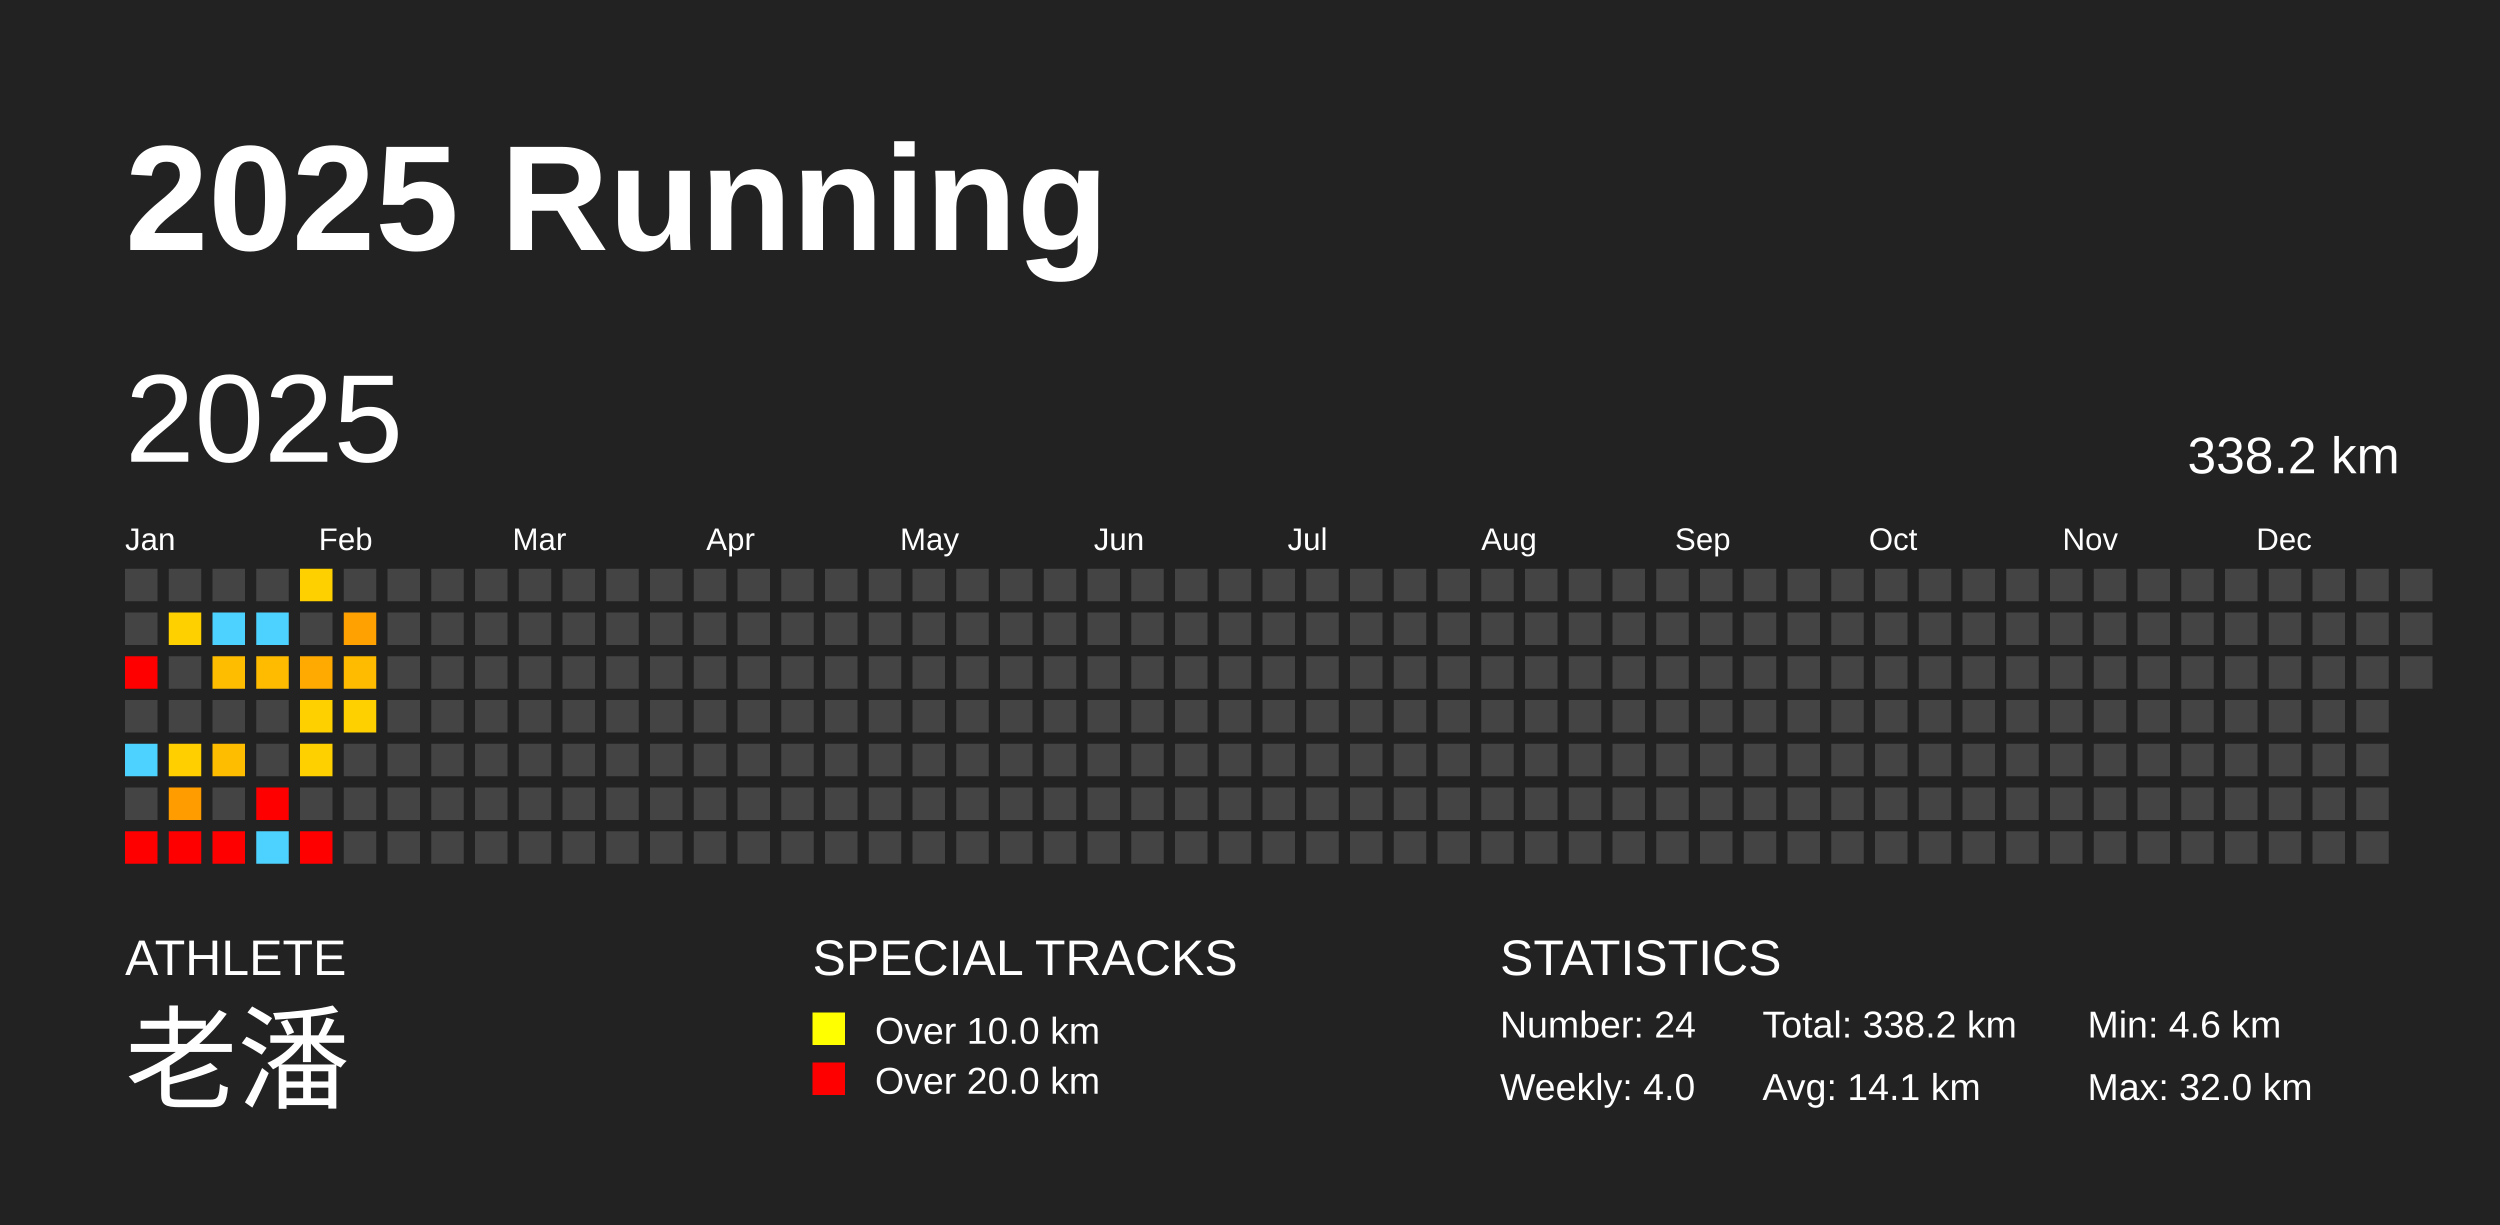
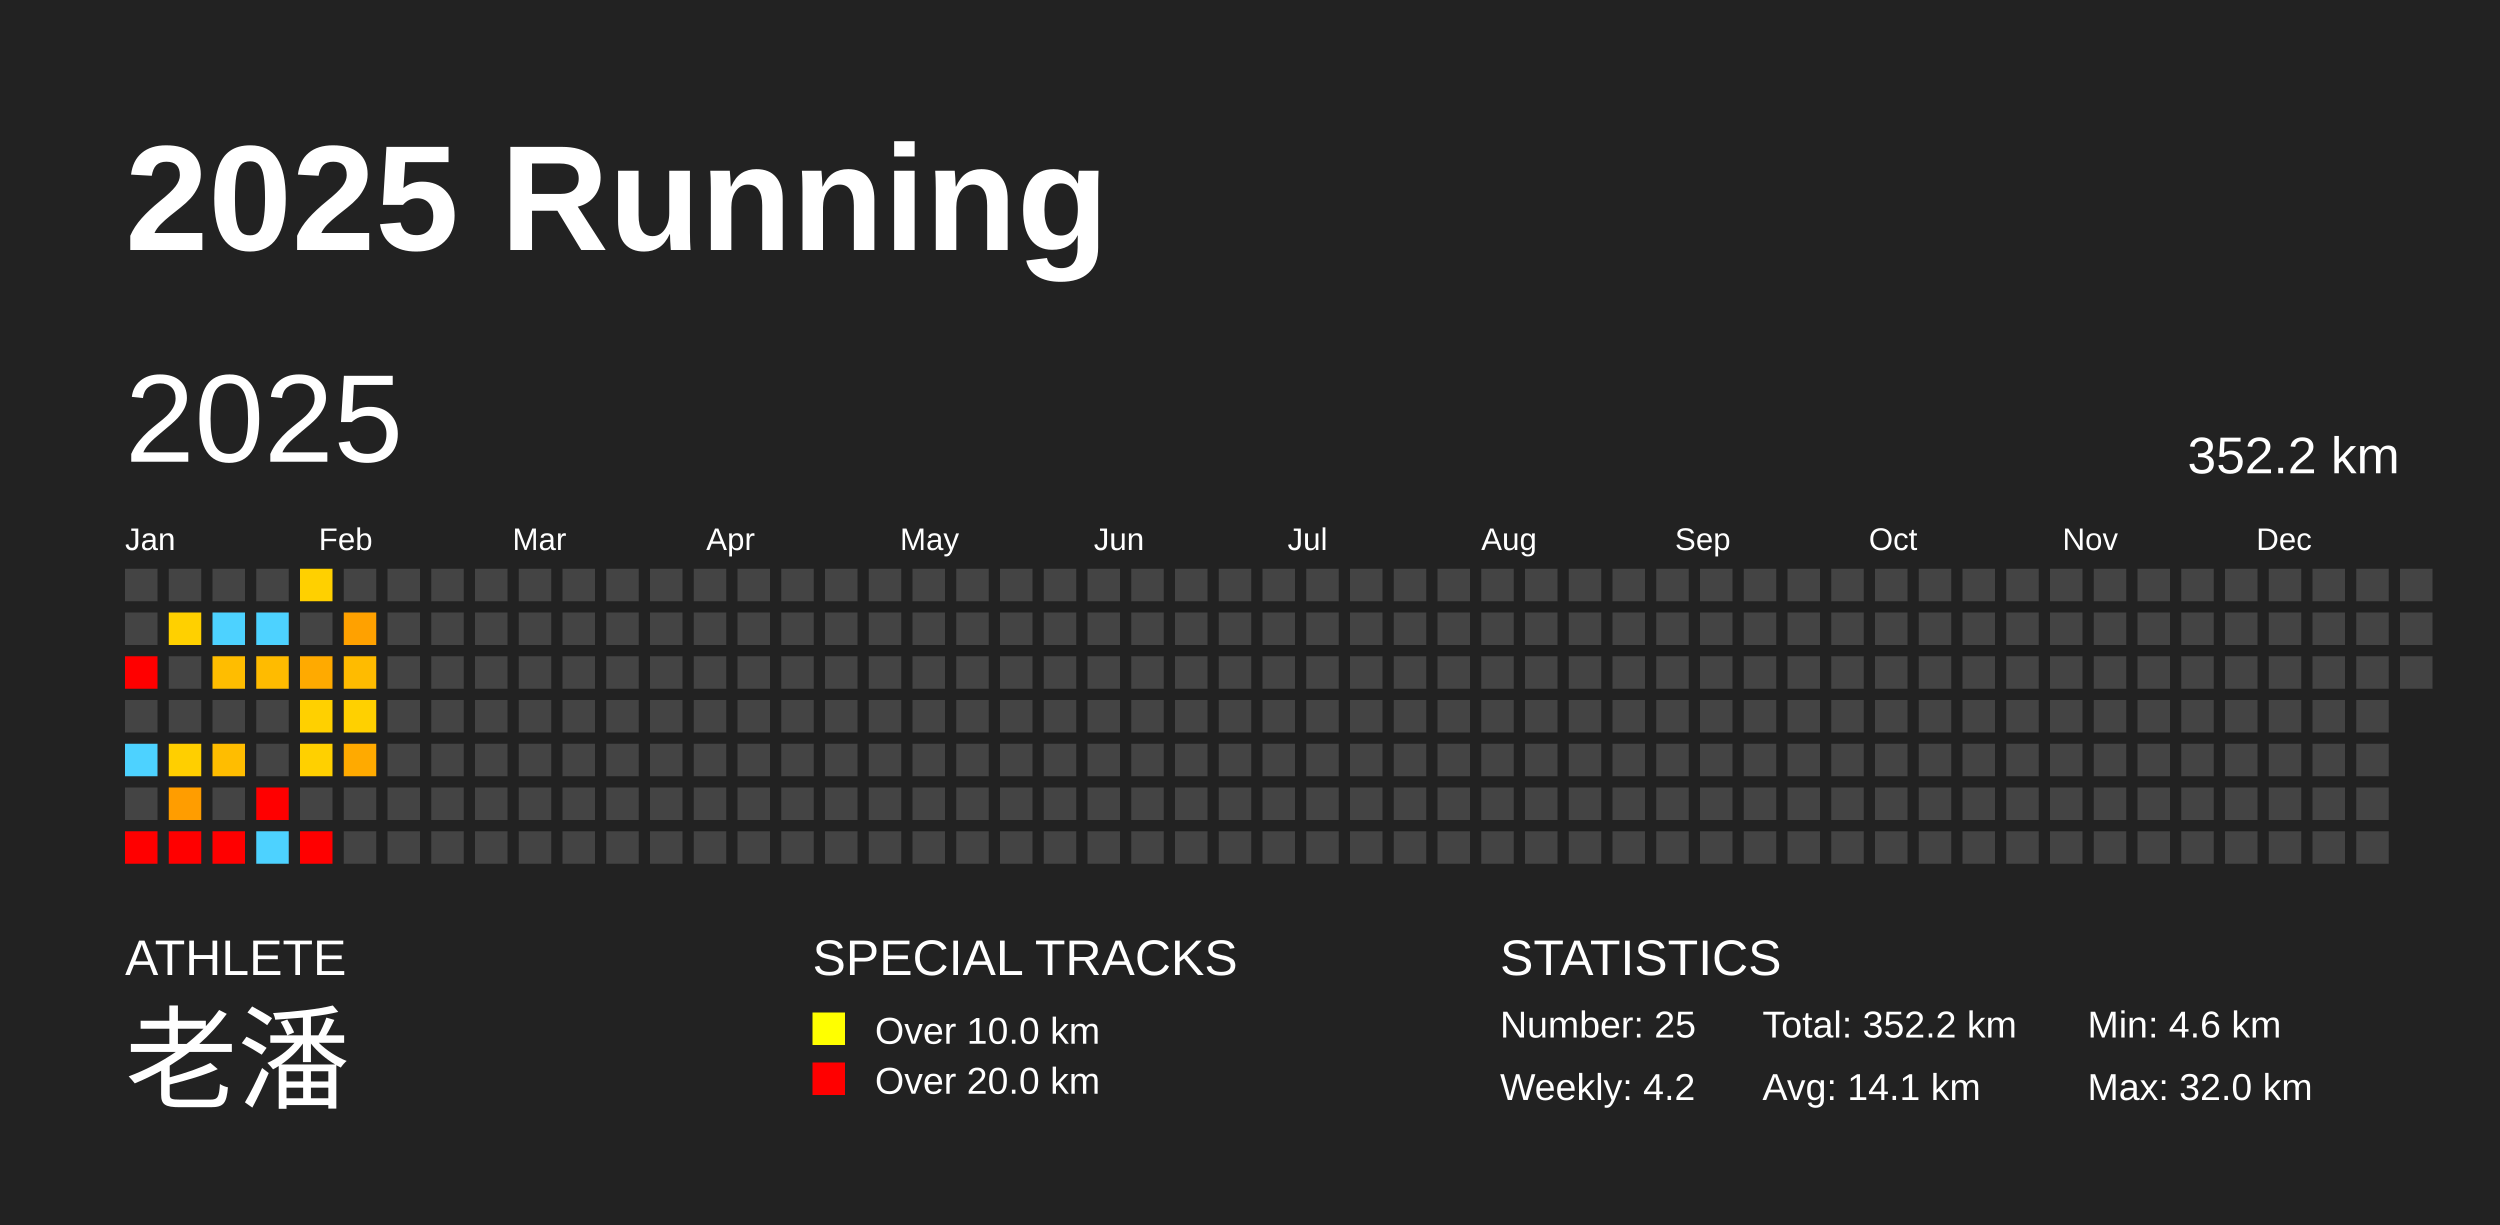
<svg xmlns="http://www.w3.org/2000/svg" baseProfile="full" height="98mm" version="1.1" viewBox="0,0,200,98" width="200mm">
  <defs />
  <rect fill="#222222" height="98" width="200" x="0" y="0" />
  <text fill="#FFFFFF" style="font-size:12px; font-family:Arial; font-weight:bold;" x="10" y="20">2025 Running</text>
  <text fill="#FFFFFF" style="font-size:4px; font-family:Arial" x="10" y="78">ATHLETE</text>
  <text fill="#FFFFFF" style="font-size:9px; font-family:Arial" x="10" y="88">老潘</text>
  <text fill="#FFFFFF" style="font-size:4px; font-family:Arial" x="65" y="78">SPECIAL TRACKS</text>
  <rect fill="yellow" height="2.6" width="2.6" x="65" y="81" />
  <text fill="#FFFFFF" style="font-size:3px; font-family:Arial" x="70" y="83.5">Over 10.0 km</text>
  <rect fill="red" height="2.6" width="2.6" x="65" y="85" />
  <text fill="#FFFFFF" style="font-size:3px; font-family:Arial" x="70" y="87.5">Over 20.0 km</text>
  <text fill="#FFFFFF" style="font-size:4px; font-family:Arial" x="120" y="78">STATISTICS</text>
-   <text fill="#FFFFFF" style="font-size:3px; font-family:Arial" x="120" y="83">Number: 24</text>
-   <text fill="#FFFFFF" style="font-size:3px; font-family:Arial" x="120" y="88">Weekly: 4.0</text>
-   <text fill="#FFFFFF" style="font-size:3px; font-family:Arial" x="141" y="83">Total: 338.2 km</text>
+   <text fill="#FFFFFF" style="font-size:3px; font-family:Arial" x="120" y="83">Number: 25</text>
+   <text fill="#FFFFFF" style="font-size:3px; font-family:Arial" x="120" y="88">Weekly: 4.2</text>
+   <text fill="#FFFFFF" style="font-size:3px; font-family:Arial" x="141" y="83">Total: 352.2 km</text>
  <text fill="#FFFFFF" style="font-size:3px; font-family:Arial" x="141" y="88">Avg: 14.1 km</text>
  <text fill="#FFFFFF" style="font-size:3px; font-family:Arial" x="167" y="83">Min: 4.6 km</text>
  <text fill="#FFFFFF" style="font-size:3px; font-family:Arial" x="167" y="88">Max: 32.0 km</text>
  <text dominant-baseline="hanging" fill="#FFFFFF" style="font-size:10.0px; font-family:Arial;" x="10" y="30">2025</text>
-   <text dominant-baseline="hanging" fill="#FFFFFF" style="font-size:4.125px; font-family:Arial;" x="175" y="35">338.2 km</text>
+   <text dominant-baseline="hanging" fill="#FFFFFF" style="font-size:4.125px; font-family:Arial;" x="175" y="35">352.2 km</text>
  <text fill="#FFFFFF" style="font-size:2.5px; font-family:Arial" x="10.0" y="44">Jan</text>
  <text fill="#FFFFFF" style="font-size:2.5px; font-family:Arial" x="25.5" y="44">Feb</text>
  <text fill="#FFFFFF" style="font-size:2.5px; font-family:Arial" x="41.0" y="44">Mar</text>
  <text fill="#FFFFFF" style="font-size:2.5px; font-family:Arial" x="56.5" y="44">Apr</text>
  <text fill="#FFFFFF" style="font-size:2.5px; font-family:Arial" x="72.0" y="44">May</text>
  <text fill="#FFFFFF" style="font-size:2.5px; font-family:Arial" x="87.5" y="44">Jun</text>
  <text fill="#FFFFFF" style="font-size:2.5px; font-family:Arial" x="103.0" y="44">Jul</text>
  <text fill="#FFFFFF" style="font-size:2.5px; font-family:Arial" x="118.5" y="44">Aug</text>
  <text fill="#FFFFFF" style="font-size:2.5px; font-family:Arial" x="134.0" y="44">Sep</text>
  <text fill="#FFFFFF" style="font-size:2.5px; font-family:Arial" x="149.5" y="44">Oct</text>
  <text fill="#FFFFFF" style="font-size:2.5px; font-family:Arial" x="165.0" y="44">Nov</text>
  <text fill="#FFFFFF" style="font-size:2.5px; font-family:Arial" x="180.5" y="44">Dec</text>
  <rect fill="#444444" height="2.6" width="2.6" x="10.0" y="45.5" />
  <rect fill="#444444" height="2.6" width="2.6" x="10.0" y="49.0" />
  <rect fill="red" height="2.6" width="2.6" x="10.0" y="52.5" />
  <rect fill="#444444" height="2.6" width="2.6" x="10.0" y="56.0" />
  <rect fill="#4dd2ff" height="2.6" width="2.6" x="10.0" y="59.5" />
  <rect fill="#444444" height="2.6" width="2.6" x="10.0" y="63.0" />
  <rect fill="red" height="2.6" width="2.6" x="10.0" y="66.5" />
  <rect fill="#444444" height="2.6" width="2.6" x="13.5" y="45.5" />
  <rect fill="#ffd000" height="2.6" width="2.6" x="13.5" y="49.0" />
  <rect fill="#444444" height="2.6" width="2.6" x="13.5" y="52.5" />
  <rect fill="#444444" height="2.6" width="2.6" x="13.5" y="56.0" />
  <rect fill="#ffcf00" height="2.6" width="2.6" x="13.5" y="59.5" />
  <rect fill="#ff9d00" height="2.6" width="2.6" x="13.5" y="63.0" />
  <rect fill="red" height="2.6" width="2.6" x="13.5" y="66.5" />
  <rect fill="#444444" height="2.6" width="2.6" x="17.0" y="45.5" />
  <rect fill="#4dd2ff" height="2.6" width="2.6" x="17.0" y="49.0" />
  <rect fill="#ffbd00" height="2.6" width="2.6" x="17.0" y="52.5" />
  <rect fill="#444444" height="2.6" width="2.6" x="17.0" y="56.0" />
  <rect fill="#ffbd00" height="2.6" width="2.6" x="17.0" y="59.5" />
  <rect fill="#444444" height="2.6" width="2.6" x="17.0" y="63.0" />
  <rect fill="red" height="2.6" width="2.6" x="17.0" y="66.5" />
  <rect fill="#444444" height="2.6" width="2.6" x="20.5" y="45.5" />
  <rect fill="#4dd2ff" height="2.6" width="2.6" x="20.5" y="49.0" />
  <rect fill="#ffbb00" height="2.6" width="2.6" x="20.5" y="52.5" />
  <rect fill="#444444" height="2.6" width="2.6" x="20.5" y="56.0" />
  <rect fill="#444444" height="2.6" width="2.6" x="20.5" y="59.5" />
  <rect fill="red" height="2.6" width="2.6" x="20.5" y="63.0" />
  <rect fill="#4dd2ff" height="2.6" width="2.6" x="20.5" y="66.5" />
  <rect fill="#ffd000" height="2.6" width="2.6" x="24.0" y="45.5" />
  <rect fill="#444444" height="2.6" width="2.6" x="24.0" y="49.0" />
  <rect fill="#ffaa00" height="2.6" width="2.6" x="24.0" y="52.5" />
  <rect fill="#ffd000" height="2.6" width="2.6" x="24.0" y="56.0" />
  <rect fill="#ffd000" height="2.6" width="2.6" x="24.0" y="59.5" />
  <rect fill="#444444" height="2.6" width="2.6" x="24.0" y="63.0" />
  <rect fill="red" height="2.6" width="2.6" x="24.0" y="66.5" />
  <rect fill="#444444" height="2.6" width="2.6" x="27.5" y="45.5" />
  <rect fill="#ffa100" height="2.6" width="2.6" x="27.5" y="49.0" />
  <rect fill="#ffbb00" height="2.6" width="2.6" x="27.5" y="52.5" />
  <rect fill="#ffd000" height="2.6" width="2.6" x="27.5" y="56.0" />
-   <rect fill="#444444" height="2.6" width="2.6" x="27.5" y="59.5" />
+   <rect fill="#ffaa00" height="2.6" width="2.6" x="27.5" y="59.5" />
  <rect fill="#444444" height="2.6" width="2.6" x="27.5" y="63.0" />
  <rect fill="#444444" height="2.6" width="2.6" x="27.5" y="66.5" />
  <rect fill="#444444" height="2.6" width="2.6" x="31.0" y="45.5" />
  <rect fill="#444444" height="2.6" width="2.6" x="31.0" y="49.0" />
  <rect fill="#444444" height="2.6" width="2.6" x="31.0" y="52.5" />
  <rect fill="#444444" height="2.6" width="2.6" x="31.0" y="56.0" />
  <rect fill="#444444" height="2.6" width="2.6" x="31.0" y="59.5" />
  <rect fill="#444444" height="2.6" width="2.6" x="31.0" y="63.0" />
  <rect fill="#444444" height="2.6" width="2.6" x="31.0" y="66.5" />
  <rect fill="#444444" height="2.6" width="2.6" x="34.5" y="45.5" />
  <rect fill="#444444" height="2.6" width="2.6" x="34.5" y="49.0" />
  <rect fill="#444444" height="2.6" width="2.6" x="34.5" y="52.5" />
  <rect fill="#444444" height="2.6" width="2.6" x="34.5" y="56.0" />
  <rect fill="#444444" height="2.6" width="2.6" x="34.5" y="59.5" />
  <rect fill="#444444" height="2.6" width="2.6" x="34.5" y="63.0" />
  <rect fill="#444444" height="2.6" width="2.6" x="34.5" y="66.5" />
  <rect fill="#444444" height="2.6" width="2.6" x="38.0" y="45.5" />
  <rect fill="#444444" height="2.6" width="2.6" x="38.0" y="49.0" />
  <rect fill="#444444" height="2.6" width="2.6" x="38.0" y="52.5" />
  <rect fill="#444444" height="2.6" width="2.6" x="38.0" y="56.0" />
  <rect fill="#444444" height="2.6" width="2.6" x="38.0" y="59.5" />
  <rect fill="#444444" height="2.6" width="2.6" x="38.0" y="63.0" />
  <rect fill="#444444" height="2.6" width="2.6" x="38.0" y="66.5" />
  <rect fill="#444444" height="2.6" width="2.6" x="41.5" y="45.5" />
  <rect fill="#444444" height="2.6" width="2.6" x="41.5" y="49.0" />
  <rect fill="#444444" height="2.6" width="2.6" x="41.5" y="52.5" />
  <rect fill="#444444" height="2.6" width="2.6" x="41.5" y="56.0" />
  <rect fill="#444444" height="2.6" width="2.6" x="41.5" y="59.5" />
  <rect fill="#444444" height="2.6" width="2.6" x="41.5" y="63.0" />
  <rect fill="#444444" height="2.6" width="2.6" x="41.5" y="66.5" />
  <rect fill="#444444" height="2.6" width="2.6" x="45.0" y="45.5" />
  <rect fill="#444444" height="2.6" width="2.6" x="45.0" y="49.0" />
  <rect fill="#444444" height="2.6" width="2.6" x="45.0" y="52.5" />
  <rect fill="#444444" height="2.6" width="2.6" x="45.0" y="56.0" />
  <rect fill="#444444" height="2.6" width="2.6" x="45.0" y="59.5" />
  <rect fill="#444444" height="2.6" width="2.6" x="45.0" y="63.0" />
  <rect fill="#444444" height="2.6" width="2.6" x="45.0" y="66.5" />
  <rect fill="#444444" height="2.6" width="2.6" x="48.5" y="45.5" />
  <rect fill="#444444" height="2.6" width="2.6" x="48.5" y="49.0" />
  <rect fill="#444444" height="2.6" width="2.6" x="48.5" y="52.5" />
  <rect fill="#444444" height="2.6" width="2.6" x="48.5" y="56.0" />
  <rect fill="#444444" height="2.6" width="2.6" x="48.5" y="59.5" />
  <rect fill="#444444" height="2.6" width="2.6" x="48.5" y="63.0" />
  <rect fill="#444444" height="2.6" width="2.6" x="48.5" y="66.5" />
  <rect fill="#444444" height="2.6" width="2.6" x="52.0" y="45.5" />
  <rect fill="#444444" height="2.6" width="2.6" x="52.0" y="49.0" />
  <rect fill="#444444" height="2.6" width="2.6" x="52.0" y="52.5" />
  <rect fill="#444444" height="2.6" width="2.6" x="52.0" y="56.0" />
  <rect fill="#444444" height="2.6" width="2.6" x="52.0" y="59.5" />
  <rect fill="#444444" height="2.6" width="2.6" x="52.0" y="63.0" />
  <rect fill="#444444" height="2.6" width="2.6" x="52.0" y="66.5" />
  <rect fill="#444444" height="2.6" width="2.6" x="55.5" y="45.5" />
  <rect fill="#444444" height="2.6" width="2.6" x="55.5" y="49.0" />
  <rect fill="#444444" height="2.6" width="2.6" x="55.5" y="52.5" />
  <rect fill="#444444" height="2.6" width="2.6" x="55.5" y="56.0" />
  <rect fill="#444444" height="2.6" width="2.6" x="55.5" y="59.5" />
  <rect fill="#444444" height="2.6" width="2.6" x="55.5" y="63.0" />
  <rect fill="#444444" height="2.6" width="2.6" x="55.5" y="66.5" />
  <rect fill="#444444" height="2.6" width="2.6" x="59.0" y="45.5" />
  <rect fill="#444444" height="2.6" width="2.6" x="59.0" y="49.0" />
  <rect fill="#444444" height="2.6" width="2.6" x="59.0" y="52.5" />
  <rect fill="#444444" height="2.6" width="2.6" x="59.0" y="56.0" />
  <rect fill="#444444" height="2.6" width="2.6" x="59.0" y="59.5" />
  <rect fill="#444444" height="2.6" width="2.6" x="59.0" y="63.0" />
  <rect fill="#444444" height="2.6" width="2.6" x="59.0" y="66.5" />
  <rect fill="#444444" height="2.6" width="2.6" x="62.5" y="45.5" />
  <rect fill="#444444" height="2.6" width="2.6" x="62.5" y="49.0" />
  <rect fill="#444444" height="2.6" width="2.6" x="62.5" y="52.5" />
  <rect fill="#444444" height="2.6" width="2.6" x="62.5" y="56.0" />
  <rect fill="#444444" height="2.6" width="2.6" x="62.5" y="59.5" />
  <rect fill="#444444" height="2.6" width="2.6" x="62.5" y="63.0" />
  <rect fill="#444444" height="2.6" width="2.6" x="62.5" y="66.5" />
  <rect fill="#444444" height="2.6" width="2.6" x="66.0" y="45.5" />
  <rect fill="#444444" height="2.6" width="2.6" x="66.0" y="49.0" />
  <rect fill="#444444" height="2.6" width="2.6" x="66.0" y="52.5" />
  <rect fill="#444444" height="2.6" width="2.6" x="66.0" y="56.0" />
  <rect fill="#444444" height="2.6" width="2.6" x="66.0" y="59.5" />
  <rect fill="#444444" height="2.6" width="2.6" x="66.0" y="63.0" />
  <rect fill="#444444" height="2.6" width="2.6" x="66.0" y="66.5" />
  <rect fill="#444444" height="2.6" width="2.6" x="69.5" y="45.5" />
  <rect fill="#444444" height="2.6" width="2.6" x="69.5" y="49.0" />
  <rect fill="#444444" height="2.6" width="2.6" x="69.5" y="52.5" />
  <rect fill="#444444" height="2.6" width="2.6" x="69.5" y="56.0" />
  <rect fill="#444444" height="2.6" width="2.6" x="69.5" y="59.5" />
  <rect fill="#444444" height="2.6" width="2.6" x="69.5" y="63.0" />
  <rect fill="#444444" height="2.6" width="2.6" x="69.5" y="66.5" />
  <rect fill="#444444" height="2.6" width="2.6" x="73.0" y="45.5" />
  <rect fill="#444444" height="2.6" width="2.6" x="73.0" y="49.0" />
  <rect fill="#444444" height="2.6" width="2.6" x="73.0" y="52.5" />
  <rect fill="#444444" height="2.6" width="2.6" x="73.0" y="56.0" />
  <rect fill="#444444" height="2.6" width="2.6" x="73.0" y="59.5" />
  <rect fill="#444444" height="2.6" width="2.6" x="73.0" y="63.0" />
  <rect fill="#444444" height="2.6" width="2.6" x="73.0" y="66.5" />
  <rect fill="#444444" height="2.6" width="2.6" x="76.5" y="45.5" />
  <rect fill="#444444" height="2.6" width="2.6" x="76.5" y="49.0" />
  <rect fill="#444444" height="2.6" width="2.6" x="76.5" y="52.5" />
  <rect fill="#444444" height="2.6" width="2.6" x="76.5" y="56.0" />
  <rect fill="#444444" height="2.6" width="2.6" x="76.5" y="59.5" />
  <rect fill="#444444" height="2.6" width="2.6" x="76.5" y="63.0" />
  <rect fill="#444444" height="2.6" width="2.6" x="76.5" y="66.5" />
  <rect fill="#444444" height="2.6" width="2.6" x="80.0" y="45.5" />
  <rect fill="#444444" height="2.6" width="2.6" x="80.0" y="49.0" />
  <rect fill="#444444" height="2.6" width="2.6" x="80.0" y="52.5" />
  <rect fill="#444444" height="2.6" width="2.6" x="80.0" y="56.0" />
  <rect fill="#444444" height="2.6" width="2.6" x="80.0" y="59.5" />
  <rect fill="#444444" height="2.6" width="2.6" x="80.0" y="63.0" />
  <rect fill="#444444" height="2.6" width="2.6" x="80.0" y="66.5" />
  <rect fill="#444444" height="2.6" width="2.6" x="83.5" y="45.5" />
  <rect fill="#444444" height="2.6" width="2.6" x="83.5" y="49.0" />
  <rect fill="#444444" height="2.6" width="2.6" x="83.5" y="52.5" />
  <rect fill="#444444" height="2.6" width="2.6" x="83.5" y="56.0" />
  <rect fill="#444444" height="2.6" width="2.6" x="83.5" y="59.5" />
  <rect fill="#444444" height="2.6" width="2.6" x="83.5" y="63.0" />
  <rect fill="#444444" height="2.6" width="2.6" x="83.5" y="66.5" />
  <rect fill="#444444" height="2.6" width="2.6" x="87.0" y="45.5" />
  <rect fill="#444444" height="2.6" width="2.6" x="87.0" y="49.0" />
  <rect fill="#444444" height="2.6" width="2.6" x="87.0" y="52.5" />
  <rect fill="#444444" height="2.6" width="2.6" x="87.0" y="56.0" />
  <rect fill="#444444" height="2.6" width="2.6" x="87.0" y="59.5" />
  <rect fill="#444444" height="2.6" width="2.6" x="87.0" y="63.0" />
  <rect fill="#444444" height="2.6" width="2.6" x="87.0" y="66.5" />
  <rect fill="#444444" height="2.6" width="2.6" x="90.5" y="45.5" />
  <rect fill="#444444" height="2.6" width="2.6" x="90.5" y="49.0" />
  <rect fill="#444444" height="2.6" width="2.6" x="90.5" y="52.5" />
  <rect fill="#444444" height="2.6" width="2.6" x="90.5" y="56.0" />
  <rect fill="#444444" height="2.6" width="2.6" x="90.5" y="59.5" />
  <rect fill="#444444" height="2.6" width="2.6" x="90.5" y="63.0" />
  <rect fill="#444444" height="2.6" width="2.6" x="90.5" y="66.5" />
  <rect fill="#444444" height="2.6" width="2.6" x="94.0" y="45.5" />
  <rect fill="#444444" height="2.6" width="2.6" x="94.0" y="49.0" />
  <rect fill="#444444" height="2.6" width="2.6" x="94.0" y="52.5" />
  <rect fill="#444444" height="2.6" width="2.6" x="94.0" y="56.0" />
  <rect fill="#444444" height="2.6" width="2.6" x="94.0" y="59.5" />
  <rect fill="#444444" height="2.6" width="2.6" x="94.0" y="63.0" />
  <rect fill="#444444" height="2.6" width="2.6" x="94.0" y="66.5" />
  <rect fill="#444444" height="2.6" width="2.6" x="97.5" y="45.5" />
  <rect fill="#444444" height="2.6" width="2.6" x="97.5" y="49.0" />
  <rect fill="#444444" height="2.6" width="2.6" x="97.5" y="52.5" />
  <rect fill="#444444" height="2.6" width="2.6" x="97.5" y="56.0" />
  <rect fill="#444444" height="2.6" width="2.6" x="97.5" y="59.5" />
  <rect fill="#444444" height="2.6" width="2.6" x="97.5" y="63.0" />
  <rect fill="#444444" height="2.6" width="2.6" x="97.5" y="66.5" />
  <rect fill="#444444" height="2.6" width="2.6" x="101.0" y="45.5" />
  <rect fill="#444444" height="2.6" width="2.6" x="101.0" y="49.0" />
  <rect fill="#444444" height="2.6" width="2.6" x="101.0" y="52.5" />
  <rect fill="#444444" height="2.6" width="2.6" x="101.0" y="56.0" />
  <rect fill="#444444" height="2.6" width="2.6" x="101.0" y="59.5" />
  <rect fill="#444444" height="2.6" width="2.6" x="101.0" y="63.0" />
  <rect fill="#444444" height="2.6" width="2.6" x="101.0" y="66.5" />
  <rect fill="#444444" height="2.6" width="2.6" x="104.5" y="45.5" />
  <rect fill="#444444" height="2.6" width="2.6" x="104.5" y="49.0" />
  <rect fill="#444444" height="2.6" width="2.6" x="104.5" y="52.5" />
  <rect fill="#444444" height="2.6" width="2.6" x="104.5" y="56.0" />
  <rect fill="#444444" height="2.6" width="2.6" x="104.5" y="59.5" />
  <rect fill="#444444" height="2.6" width="2.6" x="104.5" y="63.0" />
  <rect fill="#444444" height="2.6" width="2.6" x="104.5" y="66.5" />
  <rect fill="#444444" height="2.6" width="2.6" x="108.0" y="45.5" />
  <rect fill="#444444" height="2.6" width="2.6" x="108.0" y="49.0" />
  <rect fill="#444444" height="2.6" width="2.6" x="108.0" y="52.5" />
  <rect fill="#444444" height="2.6" width="2.6" x="108.0" y="56.0" />
  <rect fill="#444444" height="2.6" width="2.6" x="108.0" y="59.5" />
  <rect fill="#444444" height="2.6" width="2.6" x="108.0" y="63.0" />
  <rect fill="#444444" height="2.6" width="2.6" x="108.0" y="66.5" />
  <rect fill="#444444" height="2.6" width="2.6" x="111.5" y="45.5" />
  <rect fill="#444444" height="2.6" width="2.6" x="111.5" y="49.0" />
  <rect fill="#444444" height="2.6" width="2.6" x="111.5" y="52.5" />
  <rect fill="#444444" height="2.6" width="2.6" x="111.5" y="56.0" />
  <rect fill="#444444" height="2.6" width="2.6" x="111.5" y="59.5" />
  <rect fill="#444444" height="2.6" width="2.6" x="111.5" y="63.0" />
  <rect fill="#444444" height="2.6" width="2.6" x="111.5" y="66.5" />
  <rect fill="#444444" height="2.6" width="2.6" x="115.0" y="45.5" />
  <rect fill="#444444" height="2.6" width="2.6" x="115.0" y="49.0" />
  <rect fill="#444444" height="2.6" width="2.6" x="115.0" y="52.5" />
  <rect fill="#444444" height="2.6" width="2.6" x="115.0" y="56.0" />
  <rect fill="#444444" height="2.6" width="2.6" x="115.0" y="59.5" />
  <rect fill="#444444" height="2.6" width="2.6" x="115.0" y="63.0" />
  <rect fill="#444444" height="2.6" width="2.6" x="115.0" y="66.5" />
  <rect fill="#444444" height="2.6" width="2.6" x="118.5" y="45.5" />
  <rect fill="#444444" height="2.6" width="2.6" x="118.5" y="49.0" />
  <rect fill="#444444" height="2.6" width="2.6" x="118.5" y="52.5" />
  <rect fill="#444444" height="2.6" width="2.6" x="118.5" y="56.0" />
  <rect fill="#444444" height="2.6" width="2.6" x="118.5" y="59.5" />
  <rect fill="#444444" height="2.6" width="2.6" x="118.5" y="63.0" />
  <rect fill="#444444" height="2.6" width="2.6" x="118.5" y="66.5" />
  <rect fill="#444444" height="2.6" width="2.6" x="122.0" y="45.5" />
  <rect fill="#444444" height="2.6" width="2.6" x="122.0" y="49.0" />
  <rect fill="#444444" height="2.6" width="2.6" x="122.0" y="52.5" />
  <rect fill="#444444" height="2.6" width="2.6" x="122.0" y="56.0" />
  <rect fill="#444444" height="2.6" width="2.6" x="122.0" y="59.5" />
  <rect fill="#444444" height="2.6" width="2.6" x="122.0" y="63.0" />
  <rect fill="#444444" height="2.6" width="2.6" x="122.0" y="66.5" />
  <rect fill="#444444" height="2.6" width="2.6" x="125.5" y="45.5" />
  <rect fill="#444444" height="2.6" width="2.6" x="125.5" y="49.0" />
  <rect fill="#444444" height="2.6" width="2.6" x="125.5" y="52.5" />
  <rect fill="#444444" height="2.6" width="2.6" x="125.5" y="56.0" />
  <rect fill="#444444" height="2.6" width="2.6" x="125.5" y="59.5" />
  <rect fill="#444444" height="2.6" width="2.6" x="125.5" y="63.0" />
  <rect fill="#444444" height="2.6" width="2.6" x="125.5" y="66.5" />
  <rect fill="#444444" height="2.6" width="2.6" x="129.0" y="45.5" />
  <rect fill="#444444" height="2.6" width="2.6" x="129.0" y="49.0" />
  <rect fill="#444444" height="2.6" width="2.6" x="129.0" y="52.5" />
  <rect fill="#444444" height="2.6" width="2.6" x="129.0" y="56.0" />
  <rect fill="#444444" height="2.6" width="2.6" x="129.0" y="59.5" />
  <rect fill="#444444" height="2.6" width="2.6" x="129.0" y="63.0" />
  <rect fill="#444444" height="2.6" width="2.6" x="129.0" y="66.5" />
  <rect fill="#444444" height="2.6" width="2.6" x="132.5" y="45.5" />
  <rect fill="#444444" height="2.6" width="2.6" x="132.5" y="49.0" />
  <rect fill="#444444" height="2.6" width="2.6" x="132.5" y="52.5" />
  <rect fill="#444444" height="2.6" width="2.6" x="132.5" y="56.0" />
  <rect fill="#444444" height="2.6" width="2.6" x="132.5" y="59.5" />
  <rect fill="#444444" height="2.6" width="2.6" x="132.5" y="63.0" />
  <rect fill="#444444" height="2.6" width="2.6" x="132.5" y="66.5" />
  <rect fill="#444444" height="2.6" width="2.6" x="136.0" y="45.5" />
  <rect fill="#444444" height="2.6" width="2.6" x="136.0" y="49.0" />
  <rect fill="#444444" height="2.6" width="2.6" x="136.0" y="52.5" />
  <rect fill="#444444" height="2.6" width="2.6" x="136.0" y="56.0" />
  <rect fill="#444444" height="2.6" width="2.6" x="136.0" y="59.5" />
  <rect fill="#444444" height="2.6" width="2.6" x="136.0" y="63.0" />
  <rect fill="#444444" height="2.6" width="2.6" x="136.0" y="66.5" />
  <rect fill="#444444" height="2.6" width="2.6" x="139.5" y="45.5" />
  <rect fill="#444444" height="2.6" width="2.6" x="139.5" y="49.0" />
  <rect fill="#444444" height="2.6" width="2.6" x="139.5" y="52.5" />
  <rect fill="#444444" height="2.6" width="2.6" x="139.5" y="56.0" />
  <rect fill="#444444" height="2.6" width="2.6" x="139.5" y="59.5" />
  <rect fill="#444444" height="2.6" width="2.6" x="139.5" y="63.0" />
  <rect fill="#444444" height="2.6" width="2.6" x="139.5" y="66.5" />
  <rect fill="#444444" height="2.6" width="2.6" x="143.0" y="45.5" />
  <rect fill="#444444" height="2.6" width="2.6" x="143.0" y="49.0" />
  <rect fill="#444444" height="2.6" width="2.6" x="143.0" y="52.5" />
  <rect fill="#444444" height="2.6" width="2.6" x="143.0" y="56.0" />
  <rect fill="#444444" height="2.6" width="2.6" x="143.0" y="59.5" />
  <rect fill="#444444" height="2.6" width="2.6" x="143.0" y="63.0" />
  <rect fill="#444444" height="2.6" width="2.6" x="143.0" y="66.5" />
  <rect fill="#444444" height="2.6" width="2.6" x="146.5" y="45.5" />
  <rect fill="#444444" height="2.6" width="2.6" x="146.5" y="49.0" />
  <rect fill="#444444" height="2.6" width="2.6" x="146.5" y="52.5" />
  <rect fill="#444444" height="2.6" width="2.6" x="146.5" y="56.0" />
  <rect fill="#444444" height="2.6" width="2.6" x="146.5" y="59.5" />
  <rect fill="#444444" height="2.6" width="2.6" x="146.5" y="63.0" />
  <rect fill="#444444" height="2.6" width="2.6" x="146.5" y="66.5" />
  <rect fill="#444444" height="2.6" width="2.6" x="150.0" y="45.5" />
  <rect fill="#444444" height="2.6" width="2.6" x="150.0" y="49.0" />
  <rect fill="#444444" height="2.6" width="2.6" x="150.0" y="52.5" />
  <rect fill="#444444" height="2.6" width="2.6" x="150.0" y="56.0" />
  <rect fill="#444444" height="2.6" width="2.6" x="150.0" y="59.5" />
  <rect fill="#444444" height="2.6" width="2.6" x="150.0" y="63.0" />
  <rect fill="#444444" height="2.6" width="2.6" x="150.0" y="66.5" />
  <rect fill="#444444" height="2.6" width="2.6" x="153.5" y="45.5" />
  <rect fill="#444444" height="2.6" width="2.6" x="153.5" y="49.0" />
  <rect fill="#444444" height="2.6" width="2.6" x="153.5" y="52.5" />
  <rect fill="#444444" height="2.6" width="2.6" x="153.5" y="56.0" />
  <rect fill="#444444" height="2.6" width="2.6" x="153.5" y="59.5" />
  <rect fill="#444444" height="2.6" width="2.6" x="153.5" y="63.0" />
  <rect fill="#444444" height="2.6" width="2.6" x="153.5" y="66.5" />
  <rect fill="#444444" height="2.6" width="2.6" x="157.0" y="45.5" />
  <rect fill="#444444" height="2.6" width="2.6" x="157.0" y="49.0" />
  <rect fill="#444444" height="2.6" width="2.6" x="157.0" y="52.5" />
  <rect fill="#444444" height="2.6" width="2.6" x="157.0" y="56.0" />
  <rect fill="#444444" height="2.6" width="2.6" x="157.0" y="59.5" />
  <rect fill="#444444" height="2.6" width="2.6" x="157.0" y="63.0" />
  <rect fill="#444444" height="2.6" width="2.6" x="157.0" y="66.5" />
  <rect fill="#444444" height="2.6" width="2.6" x="160.5" y="45.5" />
  <rect fill="#444444" height="2.6" width="2.6" x="160.5" y="49.0" />
  <rect fill="#444444" height="2.6" width="2.6" x="160.5" y="52.5" />
  <rect fill="#444444" height="2.6" width="2.6" x="160.5" y="56.0" />
  <rect fill="#444444" height="2.6" width="2.6" x="160.5" y="59.5" />
  <rect fill="#444444" height="2.6" width="2.6" x="160.5" y="63.0" />
  <rect fill="#444444" height="2.6" width="2.6" x="160.5" y="66.5" />
  <rect fill="#444444" height="2.6" width="2.6" x="164.0" y="45.5" />
  <rect fill="#444444" height="2.6" width="2.6" x="164.0" y="49.0" />
  <rect fill="#444444" height="2.6" width="2.6" x="164.0" y="52.5" />
  <rect fill="#444444" height="2.6" width="2.6" x="164.0" y="56.0" />
  <rect fill="#444444" height="2.6" width="2.6" x="164.0" y="59.5" />
  <rect fill="#444444" height="2.6" width="2.6" x="164.0" y="63.0" />
  <rect fill="#444444" height="2.6" width="2.6" x="164.0" y="66.5" />
  <rect fill="#444444" height="2.6" width="2.6" x="167.5" y="45.5" />
  <rect fill="#444444" height="2.6" width="2.6" x="167.5" y="49.0" />
  <rect fill="#444444" height="2.6" width="2.6" x="167.5" y="52.5" />
  <rect fill="#444444" height="2.6" width="2.6" x="167.5" y="56.0" />
  <rect fill="#444444" height="2.6" width="2.6" x="167.5" y="59.5" />
  <rect fill="#444444" height="2.6" width="2.6" x="167.5" y="63.0" />
  <rect fill="#444444" height="2.6" width="2.6" x="167.5" y="66.5" />
  <rect fill="#444444" height="2.6" width="2.6" x="171.0" y="45.5" />
  <rect fill="#444444" height="2.6" width="2.6" x="171.0" y="49.0" />
  <rect fill="#444444" height="2.6" width="2.6" x="171.0" y="52.5" />
  <rect fill="#444444" height="2.6" width="2.6" x="171.0" y="56.0" />
  <rect fill="#444444" height="2.6" width="2.6" x="171.0" y="59.5" />
  <rect fill="#444444" height="2.6" width="2.6" x="171.0" y="63.0" />
  <rect fill="#444444" height="2.6" width="2.6" x="171.0" y="66.5" />
  <rect fill="#444444" height="2.6" width="2.6" x="174.5" y="45.5" />
  <rect fill="#444444" height="2.6" width="2.6" x="174.5" y="49.0" />
  <rect fill="#444444" height="2.6" width="2.6" x="174.5" y="52.5" />
  <rect fill="#444444" height="2.6" width="2.6" x="174.5" y="56.0" />
  <rect fill="#444444" height="2.6" width="2.6" x="174.5" y="59.5" />
  <rect fill="#444444" height="2.6" width="2.6" x="174.5" y="63.0" />
  <rect fill="#444444" height="2.6" width="2.6" x="174.5" y="66.5" />
  <rect fill="#444444" height="2.6" width="2.6" x="178.0" y="45.5" />
  <rect fill="#444444" height="2.6" width="2.6" x="178.0" y="49.0" />
  <rect fill="#444444" height="2.6" width="2.6" x="178.0" y="52.5" />
  <rect fill="#444444" height="2.6" width="2.6" x="178.0" y="56.0" />
  <rect fill="#444444" height="2.6" width="2.6" x="178.0" y="59.5" />
  <rect fill="#444444" height="2.6" width="2.6" x="178.0" y="63.0" />
  <rect fill="#444444" height="2.6" width="2.6" x="178.0" y="66.5" />
  <rect fill="#444444" height="2.6" width="2.6" x="181.5" y="45.5" />
  <rect fill="#444444" height="2.6" width="2.6" x="181.5" y="49.0" />
  <rect fill="#444444" height="2.6" width="2.6" x="181.5" y="52.5" />
  <rect fill="#444444" height="2.6" width="2.6" x="181.5" y="56.0" />
  <rect fill="#444444" height="2.6" width="2.6" x="181.5" y="59.5" />
  <rect fill="#444444" height="2.6" width="2.6" x="181.5" y="63.0" />
  <rect fill="#444444" height="2.6" width="2.6" x="181.5" y="66.5" />
  <rect fill="#444444" height="2.6" width="2.6" x="185.0" y="45.5" />
  <rect fill="#444444" height="2.6" width="2.6" x="185.0" y="49.0" />
  <rect fill="#444444" height="2.6" width="2.6" x="185.0" y="52.5" />
  <rect fill="#444444" height="2.6" width="2.6" x="185.0" y="56.0" />
  <rect fill="#444444" height="2.6" width="2.6" x="185.0" y="59.5" />
  <rect fill="#444444" height="2.6" width="2.6" x="185.0" y="63.0" />
  <rect fill="#444444" height="2.6" width="2.6" x="185.0" y="66.5" />
  <rect fill="#444444" height="2.6" width="2.6" x="188.5" y="45.5" />
  <rect fill="#444444" height="2.6" width="2.6" x="188.5" y="49.0" />
  <rect fill="#444444" height="2.6" width="2.6" x="188.5" y="52.5" />
  <rect fill="#444444" height="2.6" width="2.6" x="188.5" y="56.0" />
  <rect fill="#444444" height="2.6" width="2.6" x="188.5" y="59.5" />
  <rect fill="#444444" height="2.6" width="2.6" x="188.5" y="63.0" />
  <rect fill="#444444" height="2.6" width="2.6" x="188.5" y="66.5" />
  <rect fill="#444444" height="2.6" width="2.6" x="192.0" y="45.5" />
  <rect fill="#444444" height="2.6" width="2.6" x="192.0" y="49.0" />
  <rect fill="#444444" height="2.6" width="2.6" x="192.0" y="52.5" />
</svg>
